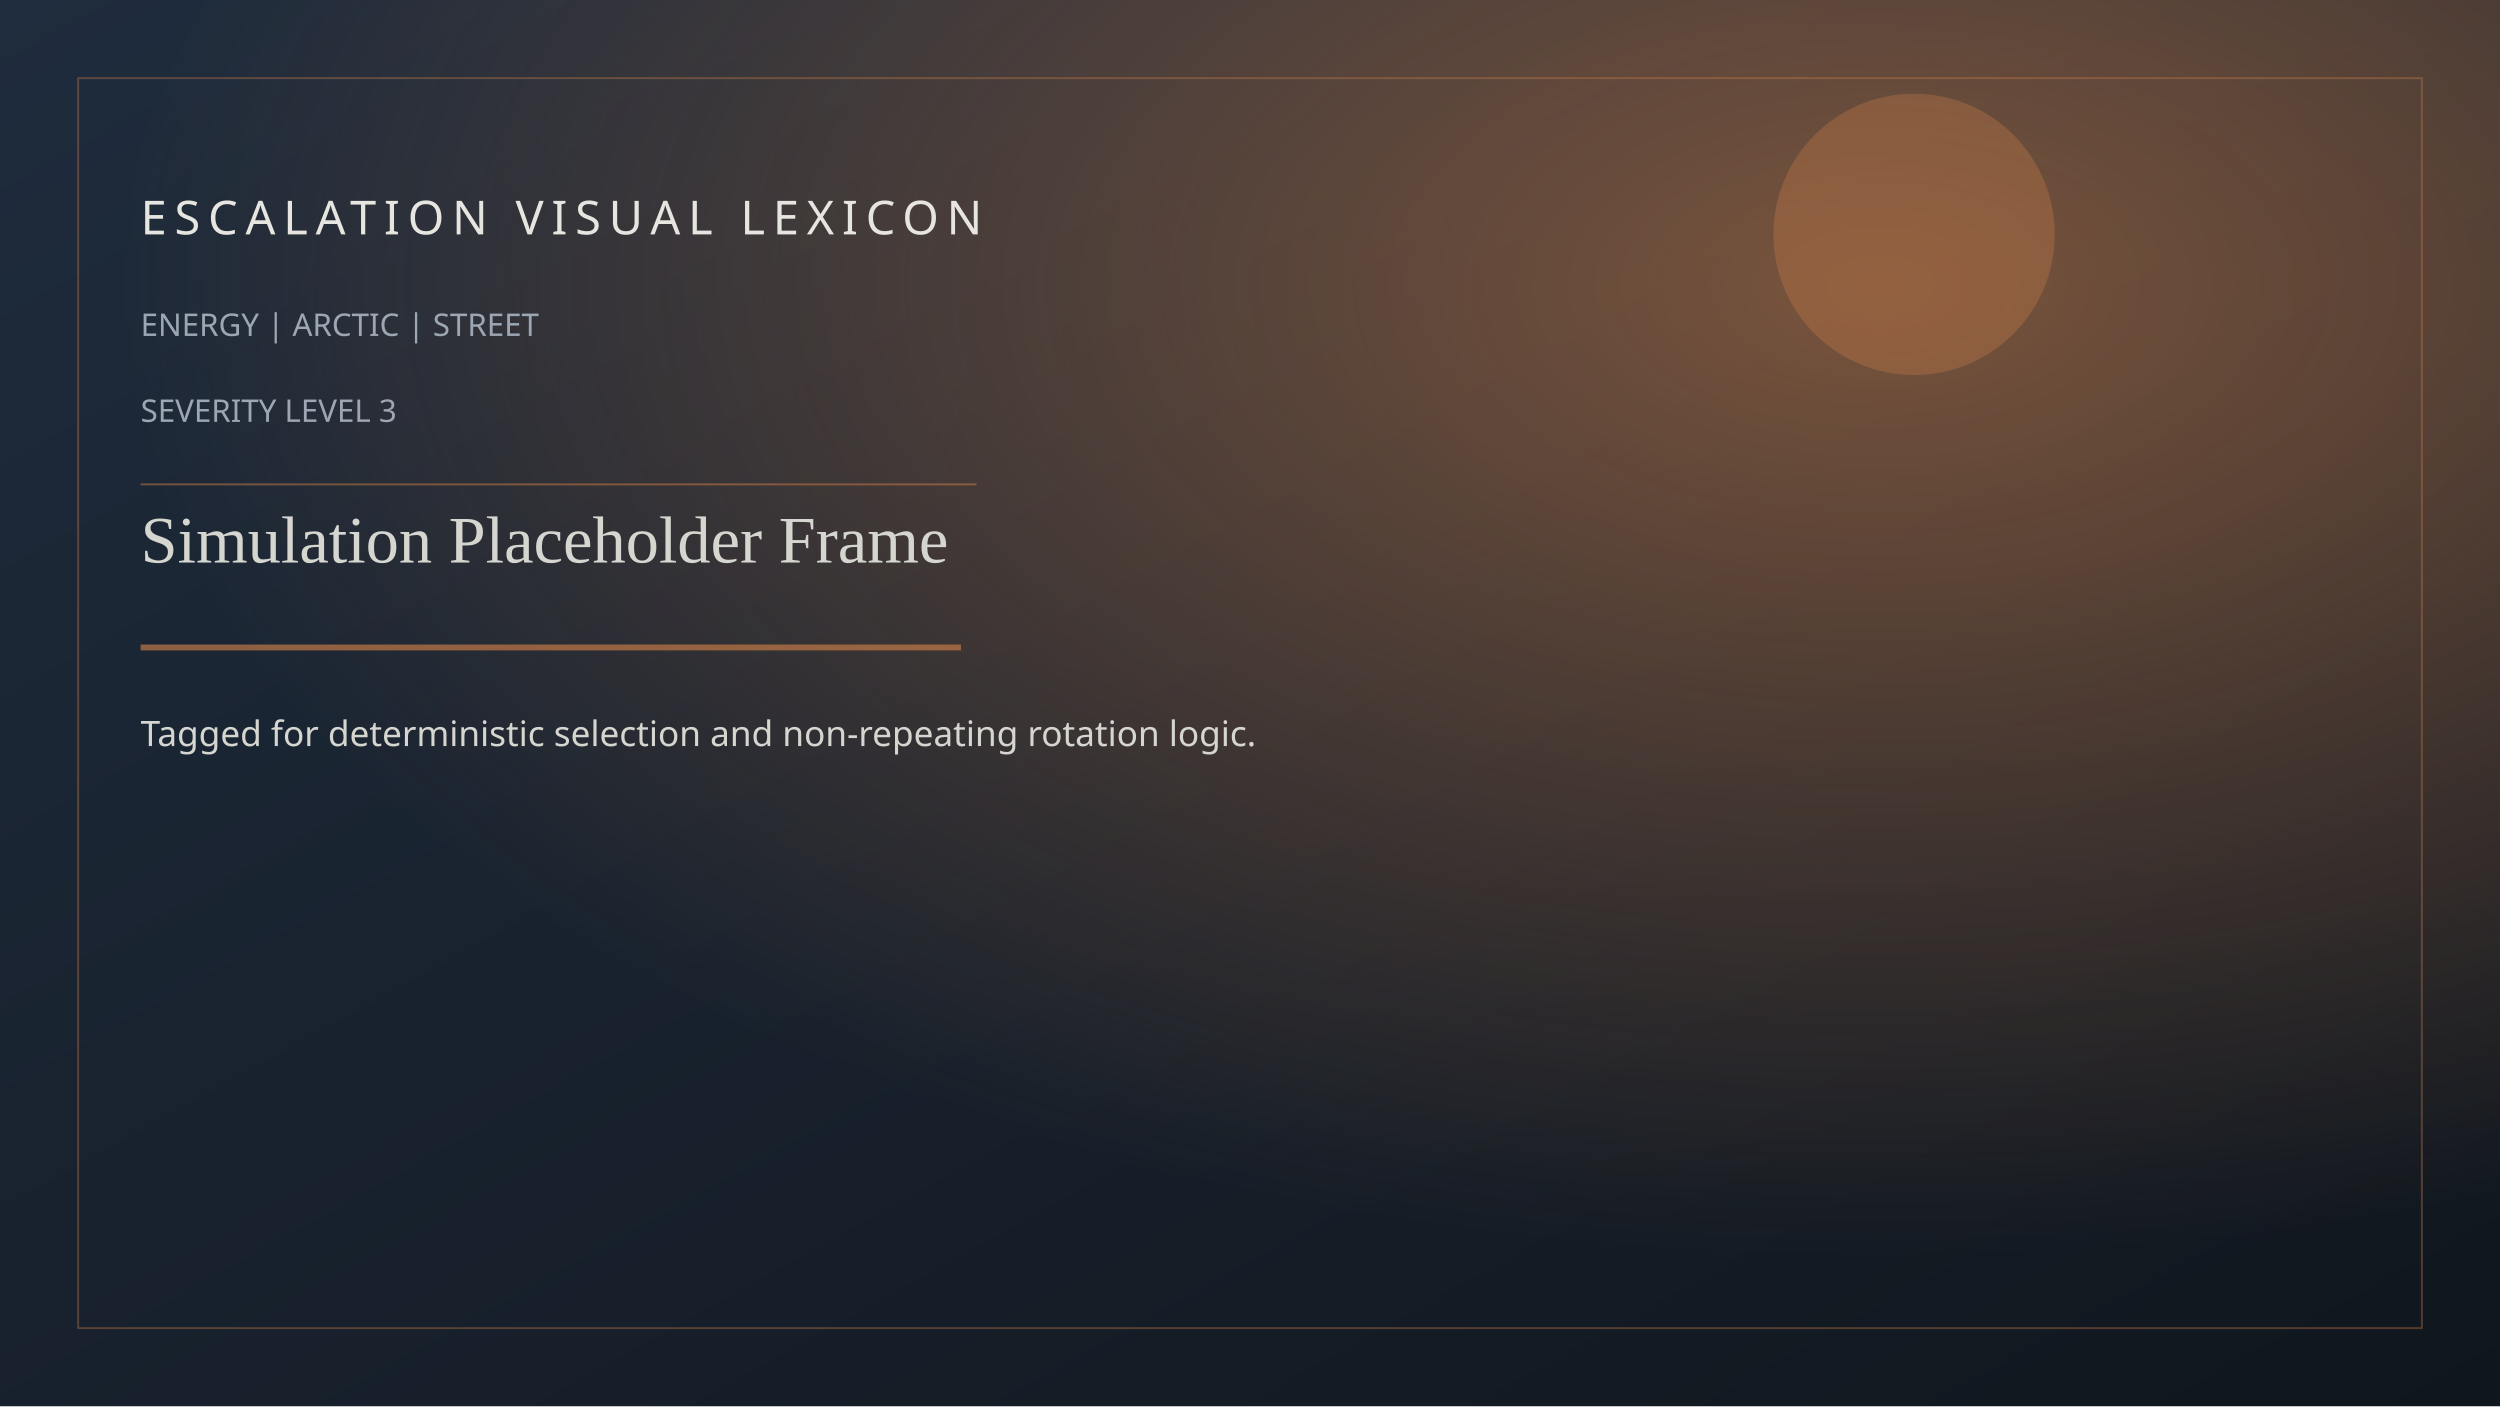
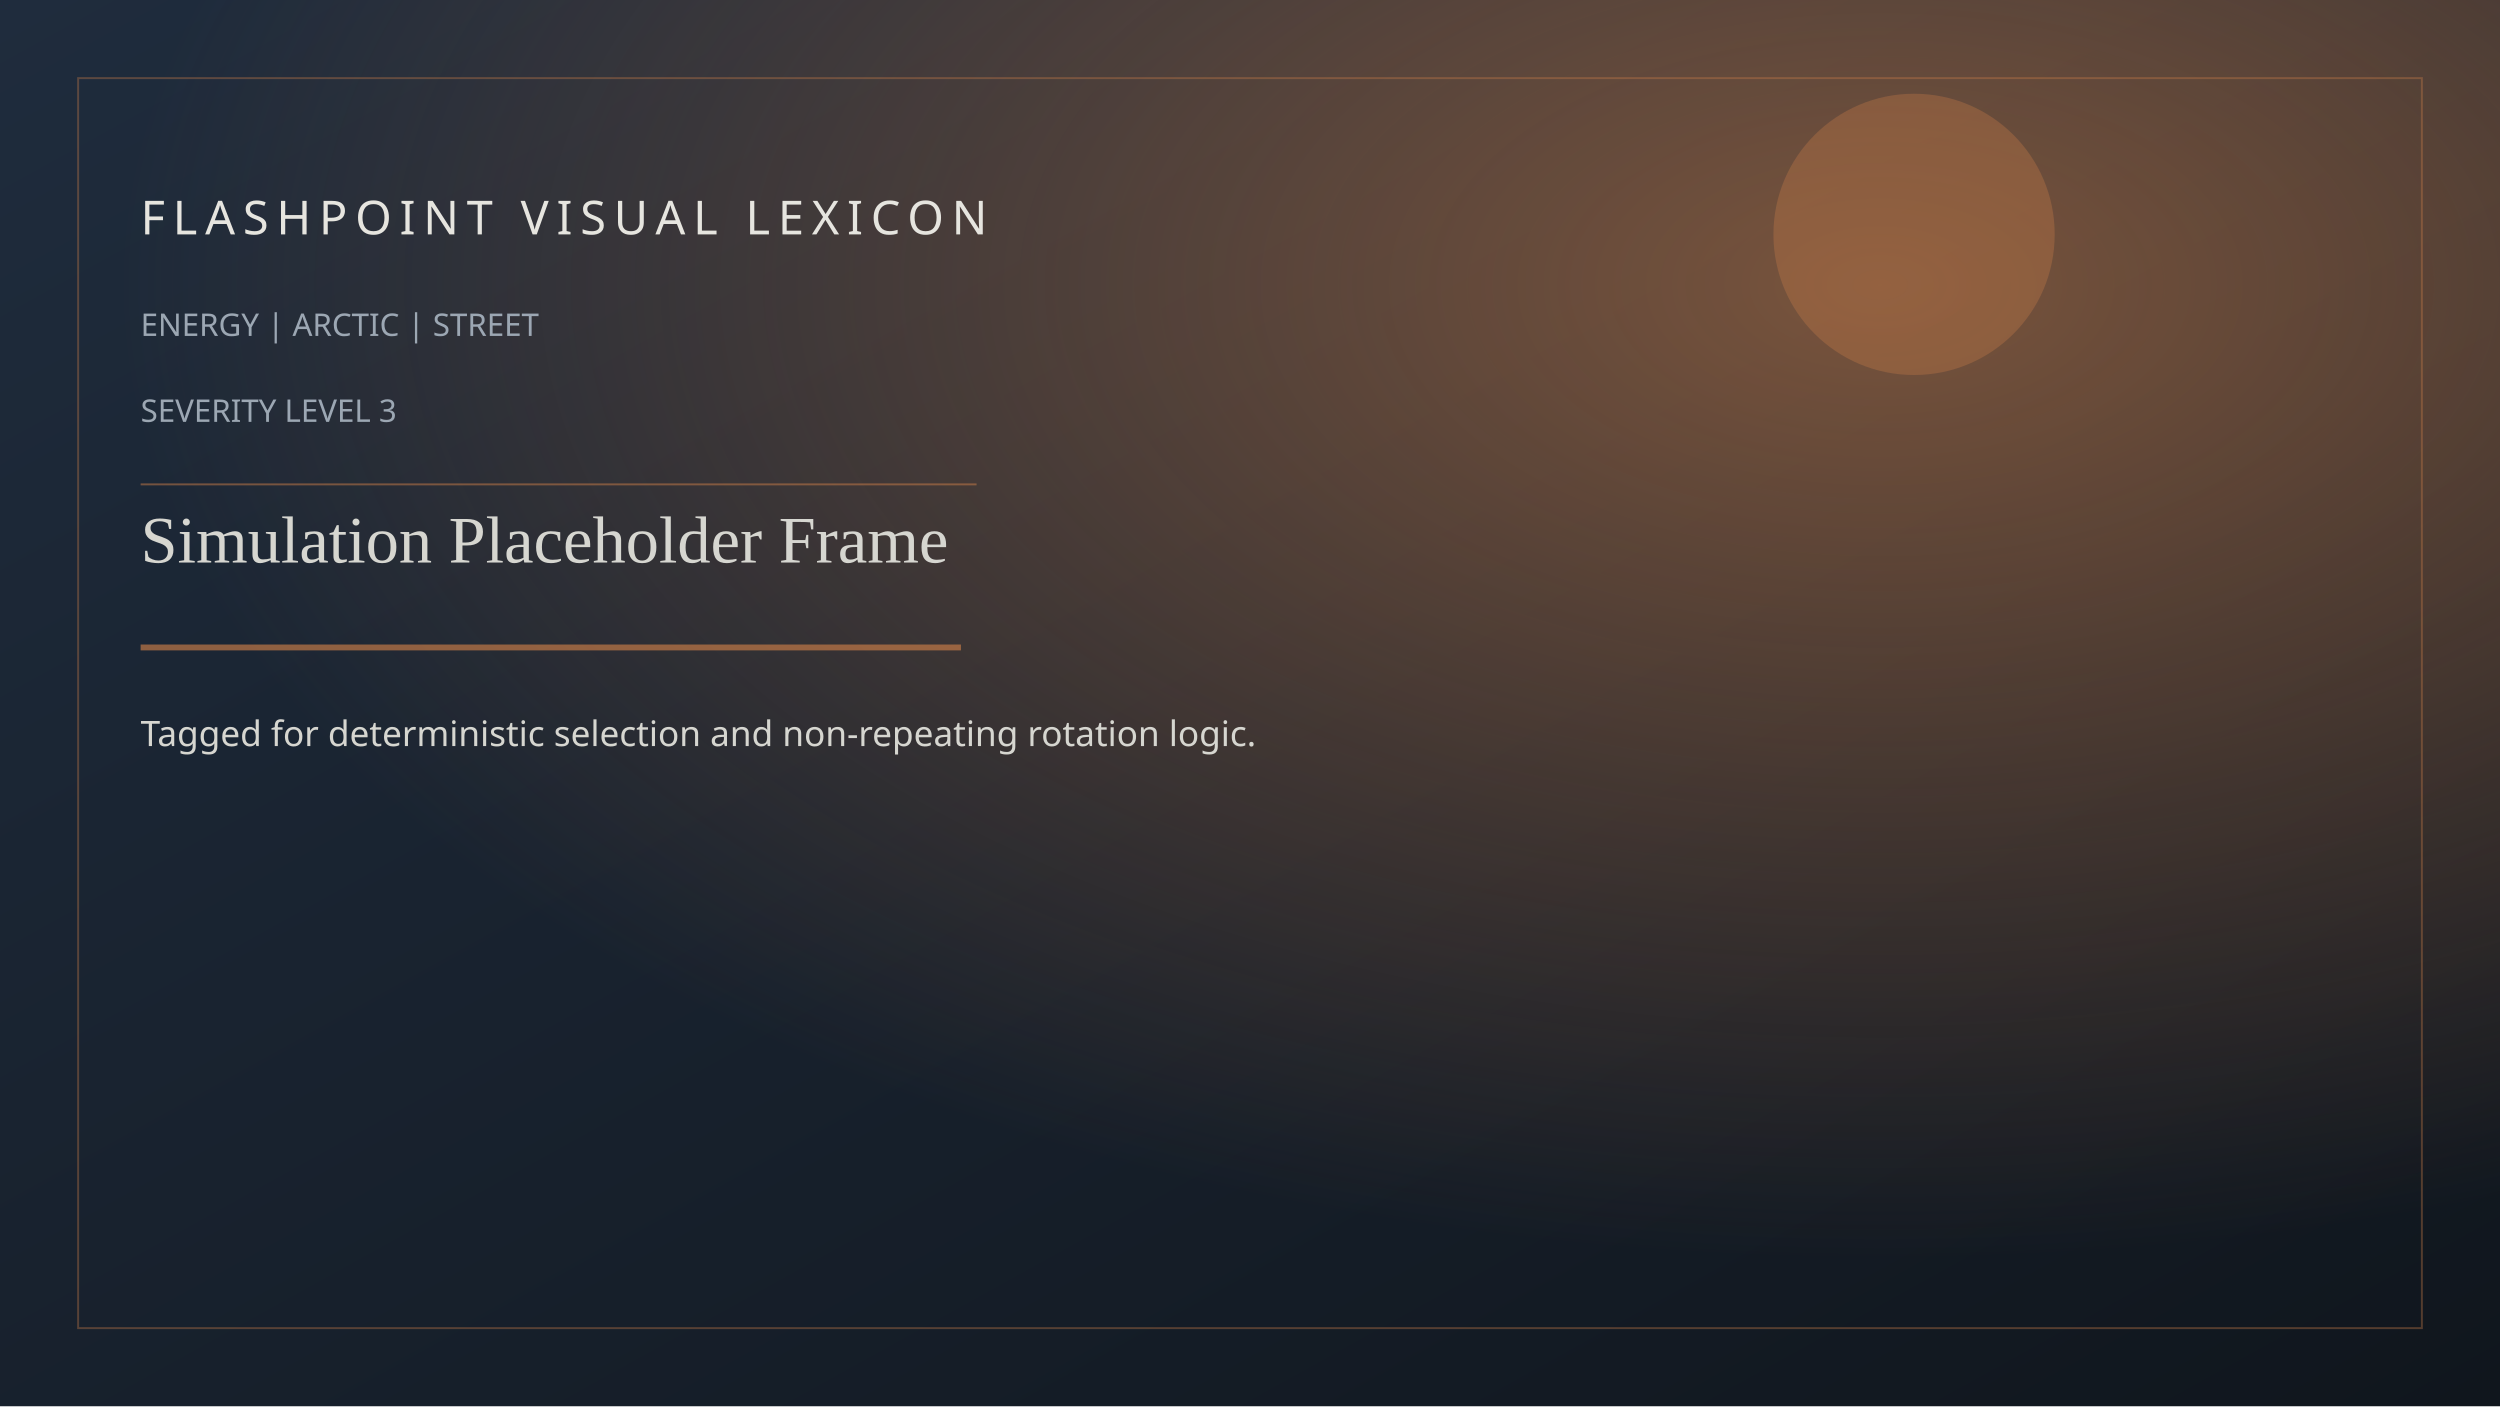
<svg xmlns="http://www.w3.org/2000/svg" width="1280" height="720" viewBox="0 0 1280 720">
  <defs>
    <linearGradient id="grad" x1="0" y1="0" x2="1" y2="1">
      <stop offset="0%" stop-color="#1f2c3d" />
      <stop offset="100%" stop-color="#10161d" />
    </linearGradient>
    <radialGradient id="glow" cx="75%" cy="20%" r="70%">
      <stop offset="0%" stop-color="#cc7f49" stop-opacity="0.54" />
      <stop offset="100%" stop-color="#cc7f49" stop-opacity="0" />
    </radialGradient>
  </defs>
  <rect width="1280" height="720" fill="url(#grad)" />
  <rect width="1280" height="720" fill="url(#glow)" />
  <rect x="40" y="40" width="1200" height="640" fill="none" stroke="#cc7f49" stroke-opacity="0.36" />
  <circle cx="980" cy="120" r="72" fill="#cc7f49" fill-opacity="0.32" />
-   <text x="72" y="120" fill="#e6e5df" font-family="IBM Plex Sans, sans-serif" font-size="24" letter-spacing="4">ESCALATION VISUAL LEXICON</text>
+   <text x="72" y="120" fill="#e6e5df" font-family="IBM Plex Sans, sans-serif" font-size="24" letter-spacing="4">FLASHPOINT VISUAL LEXICON</text>
  <text x="72" y="172" fill="#9ca7b3" font-family="IBM Plex Sans, sans-serif" font-size="16">ENERGY | ARCTIC | STREET</text>
  <text x="72" y="216" fill="#9ca7b3" font-family="IBM Plex Sans, sans-serif" font-size="16">SEVERITY LEVEL 3</text>
  <line x1="72" y1="248" x2="500" y2="248" stroke="#cc7f49" stroke-opacity="0.5" />
  <text x="72" y="288" fill="#d6d6d0" font-family="Source Serif 4, serif" font-size="34">Simulation Placeholder Frame</text>
  <rect x="72" y="330" width="420" height="3" fill="#cc7f49" fill-opacity="0.65" />
  <text x="72" y="382" fill="#d6d6d0" font-family="IBM Plex Sans, sans-serif" font-size="18">Tagged for deterministic selection and non-repeating rotation logic.</text>
</svg>
